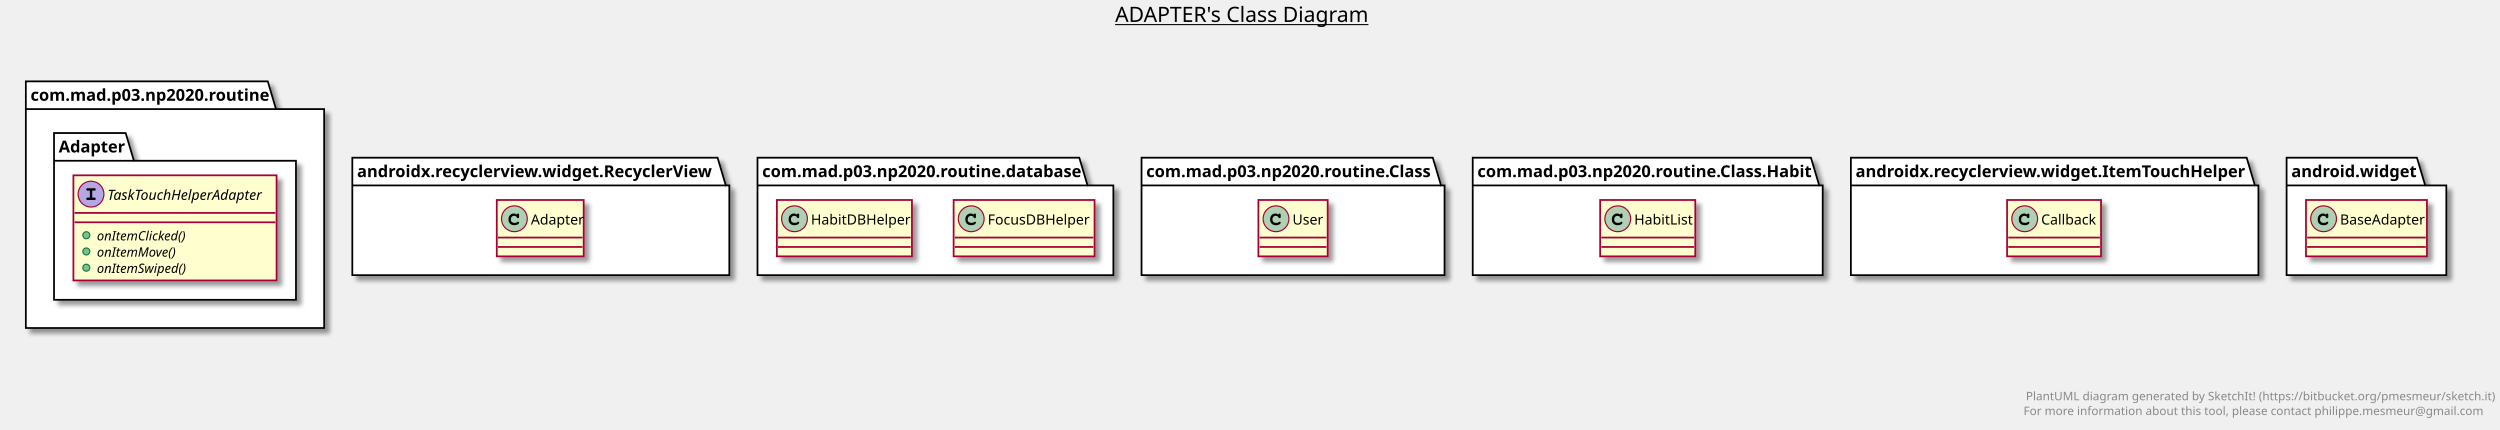
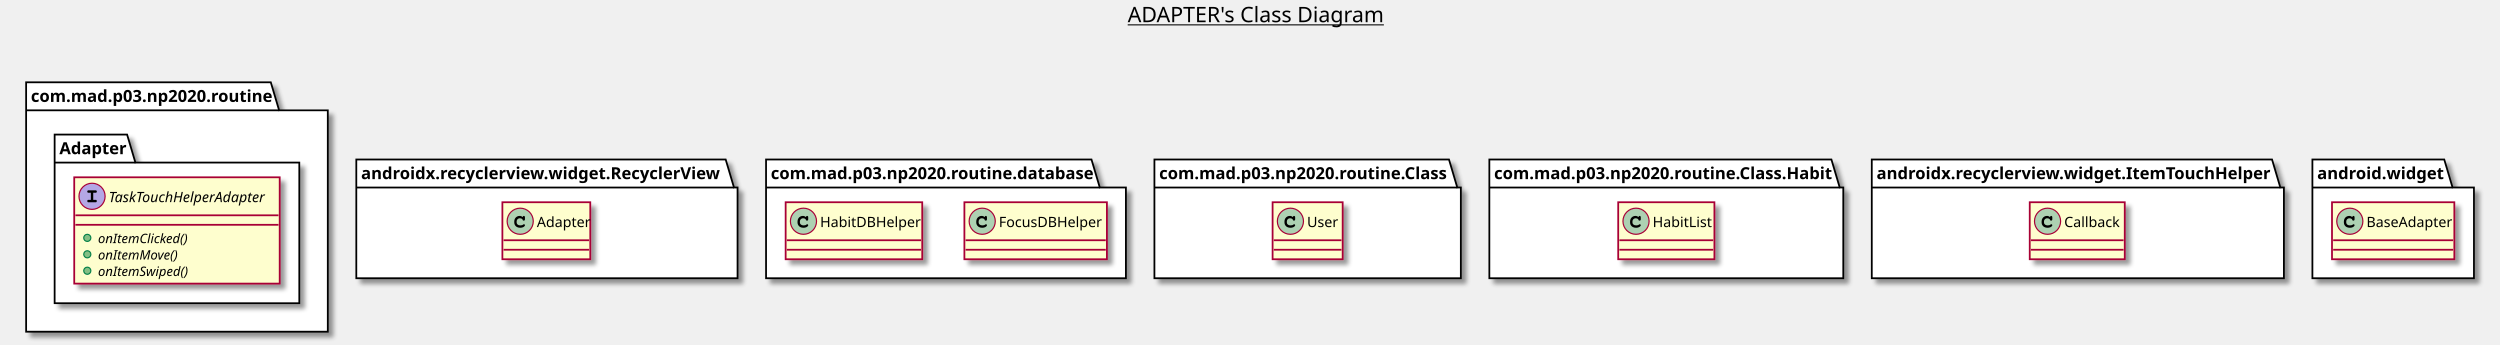
- <svg xmlns="http://www.w3.org/2000/svg" contentScriptType="application/ecmascript" contentStyleType="text/css" height="369.66px" preserveAspectRatio="none" style="width:2150px;height:369px;" version="1.1" viewBox="0 0 2150 369" width="2150.29px" zoomAndPan="magnify">
+ <svg xmlns="http://www.w3.org/2000/svg" contentScriptType="application/ecmascript" contentStyleType="text/css" height="293.91px" preserveAspectRatio="none" style="width:2126px;height:293px;" version="1.1" viewBox="0 0 2126 293" width="2126.05px" zoomAndPan="magnify">
  <defs>
-     <filter height="300%" id="f16jl3limeo2ak" width="300%" x="-1" y="-1">
+     <filter height="300%" id="f110gzwi8jeddz" width="300%" x="-1" y="-1">
      <feGaussianBlur result="blurOut" stdDeviation="2.02" />
      <feColorMatrix in="blurOut" result="blurOut2" type="matrix" values="0 0 0 0 0 0 0 0 0 0 0 0 0 0 0 0 0 0 .4 0" />
      <feOffset dx="4.04" dy="4.04" in="blurOut2" result="blurOut3" />
      <feBlend in="SourceGraphic" in2="blurOut3" mode="normal" />
    </filter>
  </defs>
  <g>
    <text fill="#000000" font-family="sans-serif" font-size="18.18" lengthAdjust="spacingAndGlyphs" text-decoration="underline" textLength="220.18" x="958.995" y="18.872">ADAPTER's Class Diagram</text>
    <text fill="#000000" font-family="sans-serif" font-size="18.18" lengthAdjust="spacingAndGlyphs" textLength="0" x="1071.61" y="41.739" />
-     <polygon fill="#FFFFFF" filter="url(#f16jl3limeo2ak)" points="22.22,69.974,230.28,69.974,237.35,93.82,278.76,93.82,278.76,282.074,22.22,282.074,22.22,69.974" style="stroke: #000000; stroke-width: 1.515;" />
+     <polygon fill="#FFFFFF" filter="url(#f110gzwi8jeddz)" points="22.22,69.974,230.28,69.974,237.35,93.82,278.76,93.82,278.76,282.074,22.22,282.074,22.22,69.974" style="stroke: #000000; stroke-width: 1.515;" />
    <line style="stroke: #000000; stroke-width: 1.515;" x1="22.22" x2="237.35" y1="93.82" y2="93.82" />
    <text fill="#000000" font-family="sans-serif" font-size="14.14" font-weight="bold" lengthAdjust="spacingAndGlyphs" textLength="202" x="26.26" y="86.673">com.mad.p03.np2020.routine</text>
-     <polygon fill="#FFFFFF" filter="url(#f16jl3limeo2ak)" points="46.46,114.414,108.07,114.414,115.14,138.26,254.52,138.26,254.52,257.834,46.46,257.834,46.46,114.414" style="stroke: #000000; stroke-width: 1.515;" />
+     <polygon fill="#FFFFFF" filter="url(#f110gzwi8jeddz)" points="46.46,114.414,108.07,114.414,115.14,138.26,254.52,138.26,254.52,257.834,46.46,257.834,46.46,114.414" style="stroke: #000000; stroke-width: 1.515;" />
    <line style="stroke: #000000; stroke-width: 1.515;" x1="46.46" x2="115.14" y1="138.26" y2="138.26" />
    <text fill="#000000" font-family="sans-serif" font-size="14.14" font-weight="bold" lengthAdjust="spacingAndGlyphs" textLength="55.55" x="50.5" y="131.113">Adapter</text>
-     <polygon fill="#FFFFFF" filter="url(#f16jl3limeo2ak)" points="303,135.624,617.11,135.624,624.18,159.47,627.21,159.47,627.21,236.624,303,236.624,303,135.624" style="stroke: #000000; stroke-width: 1.515;" />
+     <polygon fill="#FFFFFF" filter="url(#f110gzwi8jeddz)" points="303,135.624,617.11,135.624,624.18,159.47,627.21,159.47,627.21,236.624,303,236.624,303,135.624" style="stroke: #000000; stroke-width: 1.515;" />
    <line style="stroke: #000000; stroke-width: 1.515;" x1="303" x2="624.18" y1="159.47" y2="159.47" />
    <text fill="#000000" font-family="sans-serif" font-size="14.14" font-weight="bold" lengthAdjust="spacingAndGlyphs" textLength="308.05" x="307.04" y="152.323">androidx.recyclerview.widget.RecyclerView</text>
-     <polygon fill="#FFFFFF" filter="url(#f16jl3limeo2ak)" points="651.45,135.624,928.19,135.624,935.26,159.47,957.48,159.47,957.48,236.624,651.45,236.624,651.45,135.624" style="stroke: #000000; stroke-width: 1.515;" />
+     <polygon fill="#FFFFFF" filter="url(#f110gzwi8jeddz)" points="651.45,135.624,928.19,135.624,935.26,159.47,957.48,159.47,957.48,236.624,651.45,236.624,651.45,135.624" style="stroke: #000000; stroke-width: 1.515;" />
    <line style="stroke: #000000; stroke-width: 1.515;" x1="651.45" x2="935.26" y1="159.47" y2="159.47" />
    <text fill="#000000" font-family="sans-serif" font-size="14.14" font-weight="bold" lengthAdjust="spacingAndGlyphs" textLength="270.68" x="655.49" y="152.323">com.mad.p03.np2020.routine.database</text>
-     <polygon fill="#FFFFFF" filter="url(#f16jl3limeo2ak)" points="981.72,135.624,1232.2,135.624,1239.27,159.47,1242.3,159.47,1242.3,236.624,981.72,236.624,981.72,135.624" style="stroke: #000000; stroke-width: 1.515;" />
+     <polygon fill="#FFFFFF" filter="url(#f110gzwi8jeddz)" points="981.72,135.624,1232.2,135.624,1239.27,159.47,1242.3,159.47,1242.3,236.624,981.72,236.624,981.72,135.624" style="stroke: #000000; stroke-width: 1.515;" />
    <line style="stroke: #000000; stroke-width: 1.515;" x1="981.72" x2="1239.27" y1="159.47" y2="159.47" />
    <text fill="#000000" font-family="sans-serif" font-size="14.14" font-weight="bold" lengthAdjust="spacingAndGlyphs" textLength="244.42" x="985.76" y="152.323">com.mad.p03.np2020.routine.Class</text>
-     <polygon fill="#FFFFFF" filter="url(#f16jl3limeo2ak)" points="1266.54,135.624,1557.42,135.624,1564.49,159.47,1567.52,159.47,1567.52,236.624,1266.54,236.624,1266.54,135.624" style="stroke: #000000; stroke-width: 1.515;" />
+     <polygon fill="#FFFFFF" filter="url(#f110gzwi8jeddz)" points="1266.54,135.624,1557.42,135.624,1564.49,159.47,1567.52,159.47,1567.52,236.624,1266.54,236.624,1266.54,135.624" style="stroke: #000000; stroke-width: 1.515;" />
    <line style="stroke: #000000; stroke-width: 1.515;" x1="1266.54" x2="1564.49" y1="159.47" y2="159.47" />
    <text fill="#000000" font-family="sans-serif" font-size="14.14" font-weight="bold" lengthAdjust="spacingAndGlyphs" textLength="284.82" x="1270.58" y="152.323">com.mad.p03.np2020.routine.Class.Habit</text>
-     <polygon fill="#FFFFFF" filter="url(#f16jl3limeo2ak)" points="1591.76,135.624,1932.13,135.624,1939.2,159.47,1942.23,159.47,1942.23,236.624,1591.76,236.624,1591.76,135.624" style="stroke: #000000; stroke-width: 1.515;" />
+     <polygon fill="#FFFFFF" filter="url(#f110gzwi8jeddz)" points="1591.76,135.624,1932.13,135.624,1939.2,159.47,1942.23,159.47,1942.23,236.624,1591.76,236.624,1591.76,135.624" style="stroke: #000000; stroke-width: 1.515;" />
    <line style="stroke: #000000; stroke-width: 1.515;" x1="1591.76" x2="1939.2" y1="159.47" y2="159.47" />
    <text fill="#000000" font-family="sans-serif" font-size="14.14" font-weight="bold" lengthAdjust="spacingAndGlyphs" textLength="334.31" x="1595.8" y="152.323">androidx.recyclerview.widget.ItemTouchHelper</text>
-     <polygon fill="#FFFFFF" filter="url(#f16jl3limeo2ak)" points="1966.47,135.624,2078.58,135.624,2085.65,159.47,2103.83,159.47,2103.83,236.624,1966.47,236.624,1966.47,135.624" style="stroke: #000000; stroke-width: 1.515;" />
+     <polygon fill="#FFFFFF" filter="url(#f110gzwi8jeddz)" points="1966.47,135.624,2078.58,135.624,2085.65,159.47,2103.83,159.47,2103.83,236.624,1966.47,236.624,1966.47,135.624" style="stroke: #000000; stroke-width: 1.515;" />
    <line style="stroke: #000000; stroke-width: 1.515;" x1="1966.47" x2="2085.65" y1="159.47" y2="159.47" />
    <text fill="#000000" font-family="sans-serif" font-size="14.14" font-weight="bold" lengthAdjust="spacingAndGlyphs" textLength="106.05" x="1970.51" y="152.323">android.widget</text>
-     <rect fill="#FEFECE" filter="url(#f16jl3limeo2ak)" height="90.403" id="com.mad.p03.np2020.routine.Adapter.TaskTouchHelperAdapter" style="stroke: #A80036; stroke-width: 1.515;" width="174.73" x="63.125" y="150.774" />
+     <rect fill="#FEFECE" filter="url(#f110gzwi8jeddz)" height="90.403" id="com.mad.p03.np2020.routine.Adapter.TaskTouchHelperAdapter" style="stroke: #A80036; stroke-width: 1.515;" width="174.73" x="63.125" y="150.774" />
    <ellipse cx="78.275" cy="166.934" fill="#B4A7E5" rx="11.11" ry="11.11" style="stroke: #A80036; stroke-width: 1.01;" />
    <path d="M79.285,163.904 L79.285,169.964 L81.305,169.964 L81.794,169.964 L82.315,170.595 L82.315,170.974 L82.315,171.353 L81.794,171.984 L81.305,171.984 L75.245,171.984 L74.756,171.984 L74.235,171.353 L74.235,170.974 L74.235,170.595 L74.756,169.964 L75.245,169.964 L77.265,169.964 L77.265,163.904 L75.245,163.904 L74.756,163.904 L74.235,163.273 L74.235,162.894 L74.235,162.515 L74.756,161.884 L75.245,161.884 L81.305,161.884 L81.794,161.884 L82.315,162.515 L82.315,162.894 L82.315,163.273 L81.794,163.904 L81.305,163.904 L79.285,163.904 Z " />
    <text fill="#000000" font-family="sans-serif" font-size="12.12" font-style="italic" lengthAdjust="spacingAndGlyphs" textLength="142.41" x="92.415" y="171.893">TaskTouchHelperAdapter</text>
    <line style="stroke: #A80036; stroke-width: 1.515;" x1="64.135" x2="236.845" y1="183.094" y2="183.094" />
    <line style="stroke: #A80036; stroke-width: 1.515;" x1="64.135" x2="236.845" y1="191.174" y2="191.174" />
    <ellipse cx="74.235" cy="202.284" fill="#84BE84" rx="3.03" ry="3.03" style="stroke: #038048; stroke-width: 1.01;" />
    <text fill="#000000" font-family="sans-serif" font-size="11.11" font-style="italic" lengthAdjust="spacingAndGlyphs" textLength="79.79" x="83.325" y="206.747">onItemClicked()</text>
    <ellipse cx="74.235" cy="216.258" fill="#84BE84" rx="3.03" ry="3.03" style="stroke: #038048; stroke-width: 1.01;" />
    <text fill="#000000" font-family="sans-serif" font-size="11.11" font-style="italic" lengthAdjust="spacingAndGlyphs" textLength="67.67" x="83.325" y="220.721">onItemMove()</text>
    <ellipse cx="74.235" cy="230.233" fill="#84BE84" rx="3.03" ry="3.03" style="stroke: #038048; stroke-width: 1.01;" />
    <text fill="#000000" font-family="sans-serif" font-size="11.11" font-style="italic" lengthAdjust="spacingAndGlyphs" textLength="76.76" x="83.325" y="234.696">onItemSwiped()</text>
-     <rect fill="#FEFECE" filter="url(#f16jl3limeo2ak)" height="48.48" id="androidx.recyclerview.widget.RecyclerView.Adapter" style="stroke: #A80036; stroke-width: 1.515;" width="74.74" x="427.23" y="171.984" />
+     <rect fill="#FEFECE" filter="url(#f110gzwi8jeddz)" height="48.48" id="androidx.recyclerview.widget.RecyclerView.Adapter" style="stroke: #A80036; stroke-width: 1.515;" width="74.74" x="427.23" y="171.984" />
    <ellipse cx="442.38" cy="188.144" fill="#ADD1B2" rx="11.11" ry="11.11" style="stroke: #A80036; stroke-width: 1.01;" />
    <path d="M444.4,184.609 Q444.605,184.104 444.842,183.852 Q445.079,183.599 445.347,183.599 Q445.82,183.599 446.12,183.883 Q446.42,184.167 446.42,184.83 L446.42,186.408 Q446.42,187.071 446.136,187.355 Q445.852,187.639 445.41,187.639 Q445.015,187.639 444.763,187.465 Q444.51,187.292 444.4,186.834 Q444.353,186.519 444.179,186.345 Q443.863,186.014 443.295,185.816 Q442.727,185.619 442.159,185.619 Q441.449,185.619 440.857,185.903 Q440.265,186.187 439.808,186.818 Q439.35,187.45 439.35,188.318 L439.35,189.249 Q439.35,190.29 440.202,190.985 Q441.054,191.679 442.569,191.679 Q443.469,191.679 444.1,191.474 Q444.463,191.363 444.873,191 Q445.142,190.795 445.284,190.732 Q445.426,190.669 445.599,190.669 Q445.931,190.669 446.175,190.929 Q446.42,191.19 446.42,191.553 Q446.42,191.9 446.073,192.31 Q445.568,192.91 444.763,193.241 Q443.706,193.699 442.412,193.699 Q440.897,193.699 439.681,193.099 Q438.703,192.626 438.017,191.6 Q437.33,190.574 437.33,189.359 L437.33,188.255 Q437.33,186.992 437.938,185.887 Q438.545,184.783 439.61,184.191 Q440.676,183.599 441.875,183.599 Q442.601,183.599 443.232,183.852 Q443.863,184.104 444.4,184.609 Z " />
    <text fill="#000000" font-family="sans-serif" font-size="12.12" lengthAdjust="spacingAndGlyphs" textLength="42.42" x="456.52" y="193.103">Adapter</text>
    <line style="stroke: #A80036; stroke-width: 1.515;" x1="428.24" x2="500.96" y1="204.304" y2="204.304" />
    <line style="stroke: #A80036; stroke-width: 1.515;" x1="428.24" x2="500.96" y1="212.384" y2="212.384" />
-     <rect fill="#FEFECE" filter="url(#f16jl3limeo2ak)" height="48.48" id="com.mad.p03.np2020.routine.database.FocusDBHelper" style="stroke: #A80036; stroke-width: 1.515;" width="121.2" x="820.12" y="171.984" />
+     <rect fill="#FEFECE" filter="url(#f110gzwi8jeddz)" height="48.48" id="com.mad.p03.np2020.routine.database.FocusDBHelper" style="stroke: #A80036; stroke-width: 1.515;" width="121.2" x="820.12" y="171.984" />
    <ellipse cx="835.27" cy="188.144" fill="#ADD1B2" rx="11.11" ry="11.11" style="stroke: #A80036; stroke-width: 1.01;" />
    <path d="M837.29,184.609 Q837.495,184.104 837.732,183.852 Q837.969,183.599 838.237,183.599 Q838.71,183.599 839.01,183.883 Q839.31,184.167 839.31,184.83 L839.31,186.408 Q839.31,187.071 839.026,187.355 Q838.742,187.639 838.3,187.639 Q837.905,187.639 837.653,187.465 Q837.4,187.292 837.29,186.834 Q837.243,186.519 837.069,186.345 Q836.753,186.014 836.185,185.816 Q835.617,185.619 835.049,185.619 Q834.339,185.619 833.747,185.903 Q833.155,186.187 832.698,186.818 Q832.24,187.45 832.24,188.318 L832.24,189.249 Q832.24,190.29 833.092,190.985 Q833.944,191.679 835.459,191.679 Q836.359,191.679 836.99,191.474 Q837.353,191.363 837.763,191 Q838.032,190.795 838.174,190.732 Q838.316,190.669 838.489,190.669 Q838.821,190.669 839.065,190.929 Q839.31,191.19 839.31,191.553 Q839.31,191.9 838.963,192.31 Q838.458,192.91 837.653,193.241 Q836.596,193.699 835.302,193.699 Q833.787,193.699 832.571,193.099 Q831.593,192.626 830.907,191.6 Q830.22,190.574 830.22,189.359 L830.22,188.255 Q830.22,186.992 830.828,185.887 Q831.435,184.783 832.5,184.191 Q833.566,183.599 834.765,183.599 Q835.491,183.599 836.122,183.852 Q836.753,184.104 837.29,184.609 Z " />
    <text fill="#000000" font-family="sans-serif" font-size="12.12" lengthAdjust="spacingAndGlyphs" textLength="88.88" x="849.41" y="193.103">FocusDBHelper</text>
    <line style="stroke: #A80036; stroke-width: 1.515;" x1="821.13" x2="940.31" y1="204.304" y2="204.304" />
    <line style="stroke: #A80036; stroke-width: 1.515;" x1="821.13" x2="940.31" y1="212.384" y2="212.384" />
-     <rect fill="#FEFECE" filter="url(#f16jl3limeo2ak)" height="48.48" id="com.mad.p03.np2020.routine.database.HabitDBHelper" style="stroke: #A80036; stroke-width: 1.515;" width="116.15" x="668.115" y="171.984" />
+     <rect fill="#FEFECE" filter="url(#f110gzwi8jeddz)" height="48.48" id="com.mad.p03.np2020.routine.database.HabitDBHelper" style="stroke: #A80036; stroke-width: 1.515;" width="116.15" x="668.115" y="171.984" />
    <ellipse cx="683.265" cy="188.144" fill="#ADD1B2" rx="11.11" ry="11.11" style="stroke: #A80036; stroke-width: 1.01;" />
    <path d="M685.285,184.609 Q685.49,184.104 685.727,183.852 Q685.964,183.599 686.232,183.599 Q686.705,183.599 687.005,183.883 Q687.305,184.167 687.305,184.83 L687.305,186.408 Q687.305,187.071 687.021,187.355 Q686.737,187.639 686.295,187.639 Q685.9,187.639 685.648,187.465 Q685.395,187.292 685.285,186.834 Q685.238,186.519 685.064,186.345 Q684.748,186.014 684.18,185.816 Q683.612,185.619 683.044,185.619 Q682.334,185.619 681.742,185.903 Q681.15,186.187 680.693,186.818 Q680.235,187.45 680.235,188.318 L680.235,189.249 Q680.235,190.29 681.087,190.985 Q681.939,191.679 683.454,191.679 Q684.354,191.679 684.985,191.474 Q685.348,191.363 685.758,191 Q686.027,190.795 686.169,190.732 Q686.311,190.669 686.484,190.669 Q686.816,190.669 687.06,190.929 Q687.305,191.19 687.305,191.553 Q687.305,191.9 686.958,192.31 Q686.453,192.91 685.648,193.241 Q684.591,193.699 683.297,193.699 Q681.782,193.699 680.566,193.099 Q679.588,192.626 678.902,191.6 Q678.215,190.574 678.215,189.359 L678.215,188.255 Q678.215,186.992 678.823,185.887 Q679.43,184.783 680.495,184.191 Q681.561,183.599 682.76,183.599 Q683.486,183.599 684.117,183.852 Q684.748,184.104 685.285,184.609 Z " />
    <text fill="#000000" font-family="sans-serif" font-size="12.12" lengthAdjust="spacingAndGlyphs" textLength="83.83" x="697.405" y="193.103">HabitDBHelper</text>
    <line style="stroke: #A80036; stroke-width: 1.515;" x1="669.125" x2="783.255" y1="204.304" y2="204.304" />
    <line style="stroke: #A80036; stroke-width: 1.515;" x1="669.125" x2="783.255" y1="212.384" y2="212.384" />
-     <rect fill="#FEFECE" filter="url(#f16jl3limeo2ak)" height="48.48" id="com.mad.p03.np2020.routine.Class.User" style="stroke: #A80036; stroke-width: 1.515;" width="59.59" x="1082.215" y="171.984" />
+     <rect fill="#FEFECE" filter="url(#f110gzwi8jeddz)" height="48.48" id="com.mad.p03.np2020.routine.Class.User" style="stroke: #A80036; stroke-width: 1.515;" width="59.59" x="1082.215" y="171.984" />
    <ellipse cx="1097.365" cy="188.144" fill="#ADD1B2" rx="11.11" ry="11.11" style="stroke: #A80036; stroke-width: 1.01;" />
    <path d="M1099.385,184.609 Q1099.59,184.104 1099.827,183.852 Q1100.064,183.599 1100.332,183.599 Q1100.805,183.599 1101.105,183.883 Q1101.405,184.167 1101.405,184.83 L1101.405,186.408 Q1101.405,187.071 1101.121,187.355 Q1100.837,187.639 1100.395,187.639 Q1100.001,187.639 1099.748,187.465 Q1099.495,187.292 1099.385,186.834 Q1099.338,186.519 1099.164,186.345 Q1098.848,186.014 1098.28,185.816 Q1097.712,185.619 1097.144,185.619 Q1096.434,185.619 1095.842,185.903 Q1095.25,186.187 1094.793,186.818 Q1094.335,187.45 1094.335,188.318 L1094.335,189.249 Q1094.335,190.29 1095.187,190.985 Q1096.039,191.679 1097.554,191.679 Q1098.454,191.679 1099.085,191.474 Q1099.448,191.363 1099.858,191 Q1100.127,190.795 1100.269,190.732 Q1100.411,190.669 1100.584,190.669 Q1100.916,190.669 1101.16,190.929 Q1101.405,191.19 1101.405,191.553 Q1101.405,191.9 1101.058,192.31 Q1100.553,192.91 1099.748,193.241 Q1098.691,193.699 1097.397,193.699 Q1095.882,193.699 1094.666,193.099 Q1093.688,192.626 1093.002,191.6 Q1092.315,190.574 1092.315,189.359 L1092.315,188.255 Q1092.315,186.992 1092.923,185.887 Q1093.53,184.783 1094.595,184.191 Q1095.661,183.599 1096.86,183.599 Q1097.586,183.599 1098.217,183.852 Q1098.848,184.104 1099.385,184.609 Z " />
    <text fill="#000000" font-family="sans-serif" font-size="12.12" lengthAdjust="spacingAndGlyphs" textLength="27.27" x="1111.505" y="193.103">User</text>
    <line style="stroke: #A80036; stroke-width: 1.515;" x1="1083.225" x2="1140.795" y1="204.304" y2="204.304" />
    <line style="stroke: #A80036; stroke-width: 1.515;" x1="1083.225" x2="1140.795" y1="212.384" y2="212.384" />
-     <rect fill="#FEFECE" filter="url(#f16jl3limeo2ak)" height="48.48" id="com.mad.p03.np2020.routine.Class.Habit.HabitList" style="stroke: #A80036; stroke-width: 1.515;" width="81.81" x="1376.125" y="171.984" />
+     <rect fill="#FEFECE" filter="url(#f110gzwi8jeddz)" height="48.48" id="com.mad.p03.np2020.routine.Class.Habit.HabitList" style="stroke: #A80036; stroke-width: 1.515;" width="81.81" x="1376.125" y="171.984" />
    <ellipse cx="1391.275" cy="188.144" fill="#ADD1B2" rx="11.11" ry="11.11" style="stroke: #A80036; stroke-width: 1.01;" />
    <path d="M1393.295,184.609 Q1393.5,184.104 1393.737,183.852 Q1393.974,183.599 1394.242,183.599 Q1394.715,183.599 1395.015,183.883 Q1395.315,184.167 1395.315,184.83 L1395.315,186.408 Q1395.315,187.071 1395.031,187.355 Q1394.747,187.639 1394.305,187.639 Q1393.91,187.639 1393.658,187.465 Q1393.406,187.292 1393.295,186.834 Q1393.248,186.519 1393.074,186.345 Q1392.758,186.014 1392.19,185.816 Q1391.622,185.619 1391.054,185.619 Q1390.344,185.619 1389.752,185.903 Q1389.16,186.187 1388.703,186.818 Q1388.245,187.45 1388.245,188.318 L1388.245,189.249 Q1388.245,190.29 1389.097,190.985 Q1389.949,191.679 1391.464,191.679 Q1392.364,191.679 1392.995,191.474 Q1393.358,191.363 1393.768,191 Q1394.037,190.795 1394.179,190.732 Q1394.321,190.669 1394.494,190.669 Q1394.826,190.669 1395.07,190.929 Q1395.315,191.19 1395.315,191.553 Q1395.315,191.9 1394.968,192.31 Q1394.463,192.91 1393.658,193.241 Q1392.601,193.699 1391.307,193.699 Q1389.792,193.699 1388.576,193.099 Q1387.598,192.626 1386.911,191.6 Q1386.225,190.574 1386.225,189.359 L1386.225,188.255 Q1386.225,186.992 1386.833,185.887 Q1387.44,184.783 1388.505,184.191 Q1389.571,183.599 1390.77,183.599 Q1391.496,183.599 1392.127,183.852 Q1392.758,184.104 1393.295,184.609 Z " />
    <text fill="#000000" font-family="sans-serif" font-size="12.12" lengthAdjust="spacingAndGlyphs" textLength="49.49" x="1405.415" y="193.103">HabitList</text>
    <line style="stroke: #A80036; stroke-width: 1.515;" x1="1377.135" x2="1456.925" y1="204.304" y2="204.304" />
    <line style="stroke: #A80036; stroke-width: 1.515;" x1="1377.135" x2="1456.925" y1="212.384" y2="212.384" />
-     <rect fill="#FEFECE" filter="url(#f16jl3limeo2ak)" height="48.48" id="androidx.recyclerview.widget.ItemTouchHelper.Callback" style="stroke: #A80036; stroke-width: 1.515;" width="80.8" x="1726.09" y="171.984" />
+     <rect fill="#FEFECE" filter="url(#f110gzwi8jeddz)" height="48.48" id="androidx.recyclerview.widget.ItemTouchHelper.Callback" style="stroke: #A80036; stroke-width: 1.515;" width="80.8" x="1726.09" y="171.984" />
    <ellipse cx="1741.24" cy="188.144" fill="#ADD1B2" rx="11.11" ry="11.11" style="stroke: #A80036; stroke-width: 1.01;" />
    <path d="M1743.26,184.609 Q1743.465,184.104 1743.702,183.852 Q1743.939,183.599 1744.207,183.599 Q1744.68,183.599 1744.98,183.883 Q1745.28,184.167 1745.28,184.83 L1745.28,186.408 Q1745.28,187.071 1744.996,187.355 Q1744.712,187.639 1744.27,187.639 Q1743.876,187.639 1743.623,187.465 Q1743.37,187.292 1743.26,186.834 Q1743.213,186.519 1743.039,186.345 Q1742.723,186.014 1742.155,185.816 Q1741.587,185.619 1741.019,185.619 Q1740.309,185.619 1739.717,185.903 Q1739.125,186.187 1738.668,186.818 Q1738.21,187.45 1738.21,188.318 L1738.21,189.249 Q1738.21,190.29 1739.062,190.985 Q1739.914,191.679 1741.429,191.679 Q1742.329,191.679 1742.96,191.474 Q1743.323,191.363 1743.733,191 Q1744.002,190.795 1744.144,190.732 Q1744.286,190.669 1744.459,190.669 Q1744.791,190.669 1745.035,190.929 Q1745.28,191.19 1745.28,191.553 Q1745.28,191.9 1744.933,192.31 Q1744.428,192.91 1743.623,193.241 Q1742.566,193.699 1741.272,193.699 Q1739.757,193.699 1738.541,193.099 Q1737.563,192.626 1736.877,191.6 Q1736.19,190.574 1736.19,189.359 L1736.19,188.255 Q1736.19,186.992 1736.798,185.887 Q1737.405,184.783 1738.47,184.191 Q1739.536,183.599 1740.735,183.599 Q1741.461,183.599 1742.092,183.852 Q1742.723,184.104 1743.26,184.609 Z " />
    <text fill="#000000" font-family="sans-serif" font-size="12.12" lengthAdjust="spacingAndGlyphs" textLength="48.48" x="1755.38" y="193.103">Callback</text>
    <line style="stroke: #A80036; stroke-width: 1.515;" x1="1727.1" x2="1805.88" y1="204.304" y2="204.304" />
    <line style="stroke: #A80036; stroke-width: 1.515;" x1="1727.1" x2="1805.88" y1="212.384" y2="212.384" />
-     <rect fill="#FEFECE" filter="url(#f16jl3limeo2ak)" height="48.48" id="android.widget.BaseAdapter" style="stroke: #A80036; stroke-width: 1.515;" width="104.03" x="1983.135" y="171.984" />
+     <rect fill="#FEFECE" filter="url(#f110gzwi8jeddz)" height="48.48" id="android.widget.BaseAdapter" style="stroke: #A80036; stroke-width: 1.515;" width="104.03" x="1983.135" y="171.984" />
    <ellipse cx="1998.285" cy="188.144" fill="#ADD1B2" rx="11.11" ry="11.11" style="stroke: #A80036; stroke-width: 1.01;" />
    <path d="M2000.305,184.609 Q2000.51,184.104 2000.747,183.852 Q2000.984,183.599 2001.252,183.599 Q2001.725,183.599 2002.025,183.883 Q2002.325,184.167 2002.325,184.83 L2002.325,186.408 Q2002.325,187.071 2002.041,187.355 Q2001.757,187.639 2001.315,187.639 Q2000.92,187.639 2000.668,187.465 Q2000.416,187.292 2000.305,186.834 Q2000.258,186.519 2000.084,186.345 Q1999.768,186.014 1999.2,185.816 Q1998.632,185.619 1998.064,185.619 Q1997.354,185.619 1996.762,185.903 Q1996.17,186.187 1995.713,186.818 Q1995.255,187.45 1995.255,188.318 L1995.255,189.249 Q1995.255,190.29 1996.107,190.985 Q1996.959,191.679 1998.474,191.679 Q1999.374,191.679 2000.005,191.474 Q2000.368,191.363 2000.778,191 Q2001.047,190.795 2001.189,190.732 Q2001.331,190.669 2001.504,190.669 Q2001.836,190.669 2002.08,190.929 Q2002.325,191.19 2002.325,191.553 Q2002.325,191.9 2001.978,192.31 Q2001.473,192.91 2000.668,193.241 Q1999.611,193.699 1998.317,193.699 Q1996.802,193.699 1995.586,193.099 Q1994.608,192.626 1993.921,191.6 Q1993.235,190.574 1993.235,189.359 L1993.235,188.255 Q1993.235,186.992 1993.843,185.887 Q1994.45,184.783 1995.515,184.191 Q1996.581,183.599 1997.78,183.599 Q1998.506,183.599 1999.137,183.852 Q1999.768,184.104 2000.305,184.609 Z " />
    <text fill="#000000" font-family="sans-serif" font-size="12.12" lengthAdjust="spacingAndGlyphs" textLength="71.71" x="2012.425" y="193.103">BaseAdapter</text>
    <line style="stroke: #A80036; stroke-width: 1.515;" x1="1984.145" x2="2086.155" y1="204.304" y2="204.304" />
    <line style="stroke: #A80036; stroke-width: 1.515;" x1="1984.145" x2="2086.155" y1="212.384" y2="212.384" />
-     <text fill="#888888" font-family="sans-serif" font-size="10.1" lengthAdjust="spacingAndGlyphs" textLength="0" x="2138.17" y="318.819" />
-     <text fill="#888888" font-family="sans-serif" font-size="10.1" lengthAdjust="spacingAndGlyphs" textLength="0" x="2138.17" y="331.523" />
-     <text fill="#888888" font-family="sans-serif" font-size="10.1" lengthAdjust="spacingAndGlyphs" textLength="395.92" x="1742.25" y="344.226">PlantUML diagram generated by SketchIt! (https://bitbucket.org/pmesmeur/sketch.it)</text>
-     <text fill="#888888" font-family="sans-serif" font-size="10.1" lengthAdjust="spacingAndGlyphs" textLength="397.94" x="1740.23" y="356.93">For more information about this tool, please contact philippe.mesmeur@gmail.com</text>
  </g>
</svg>
